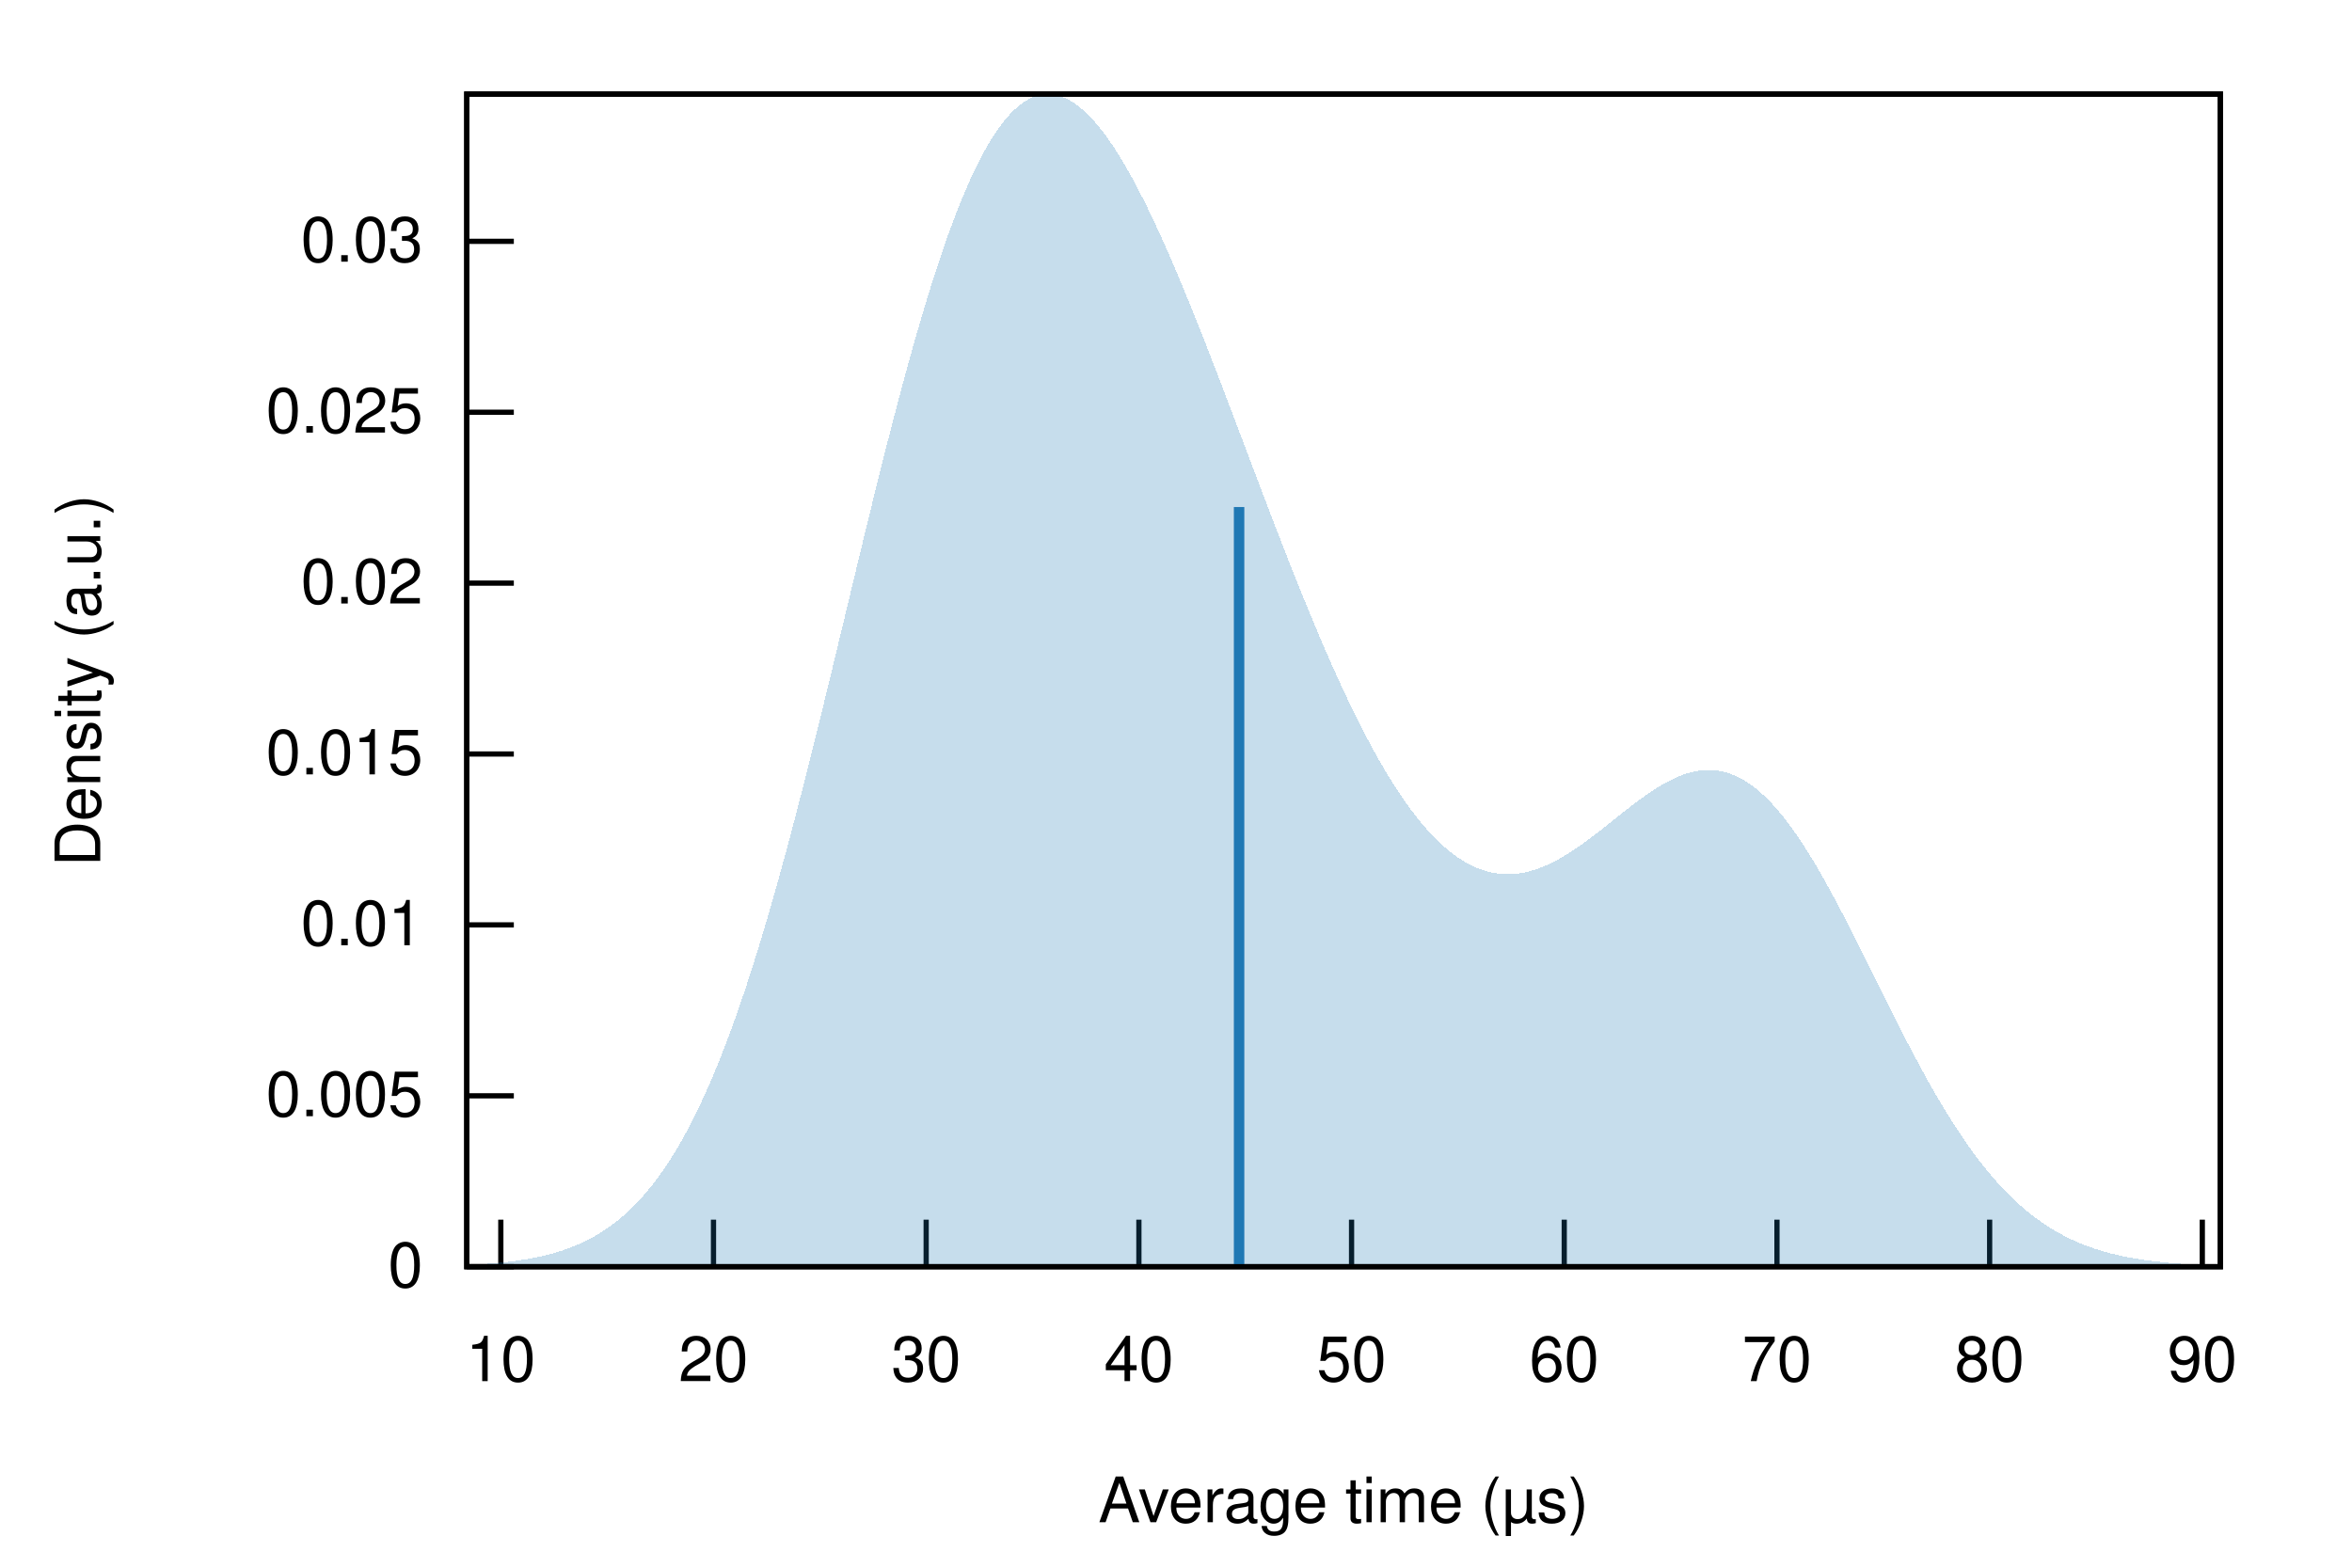
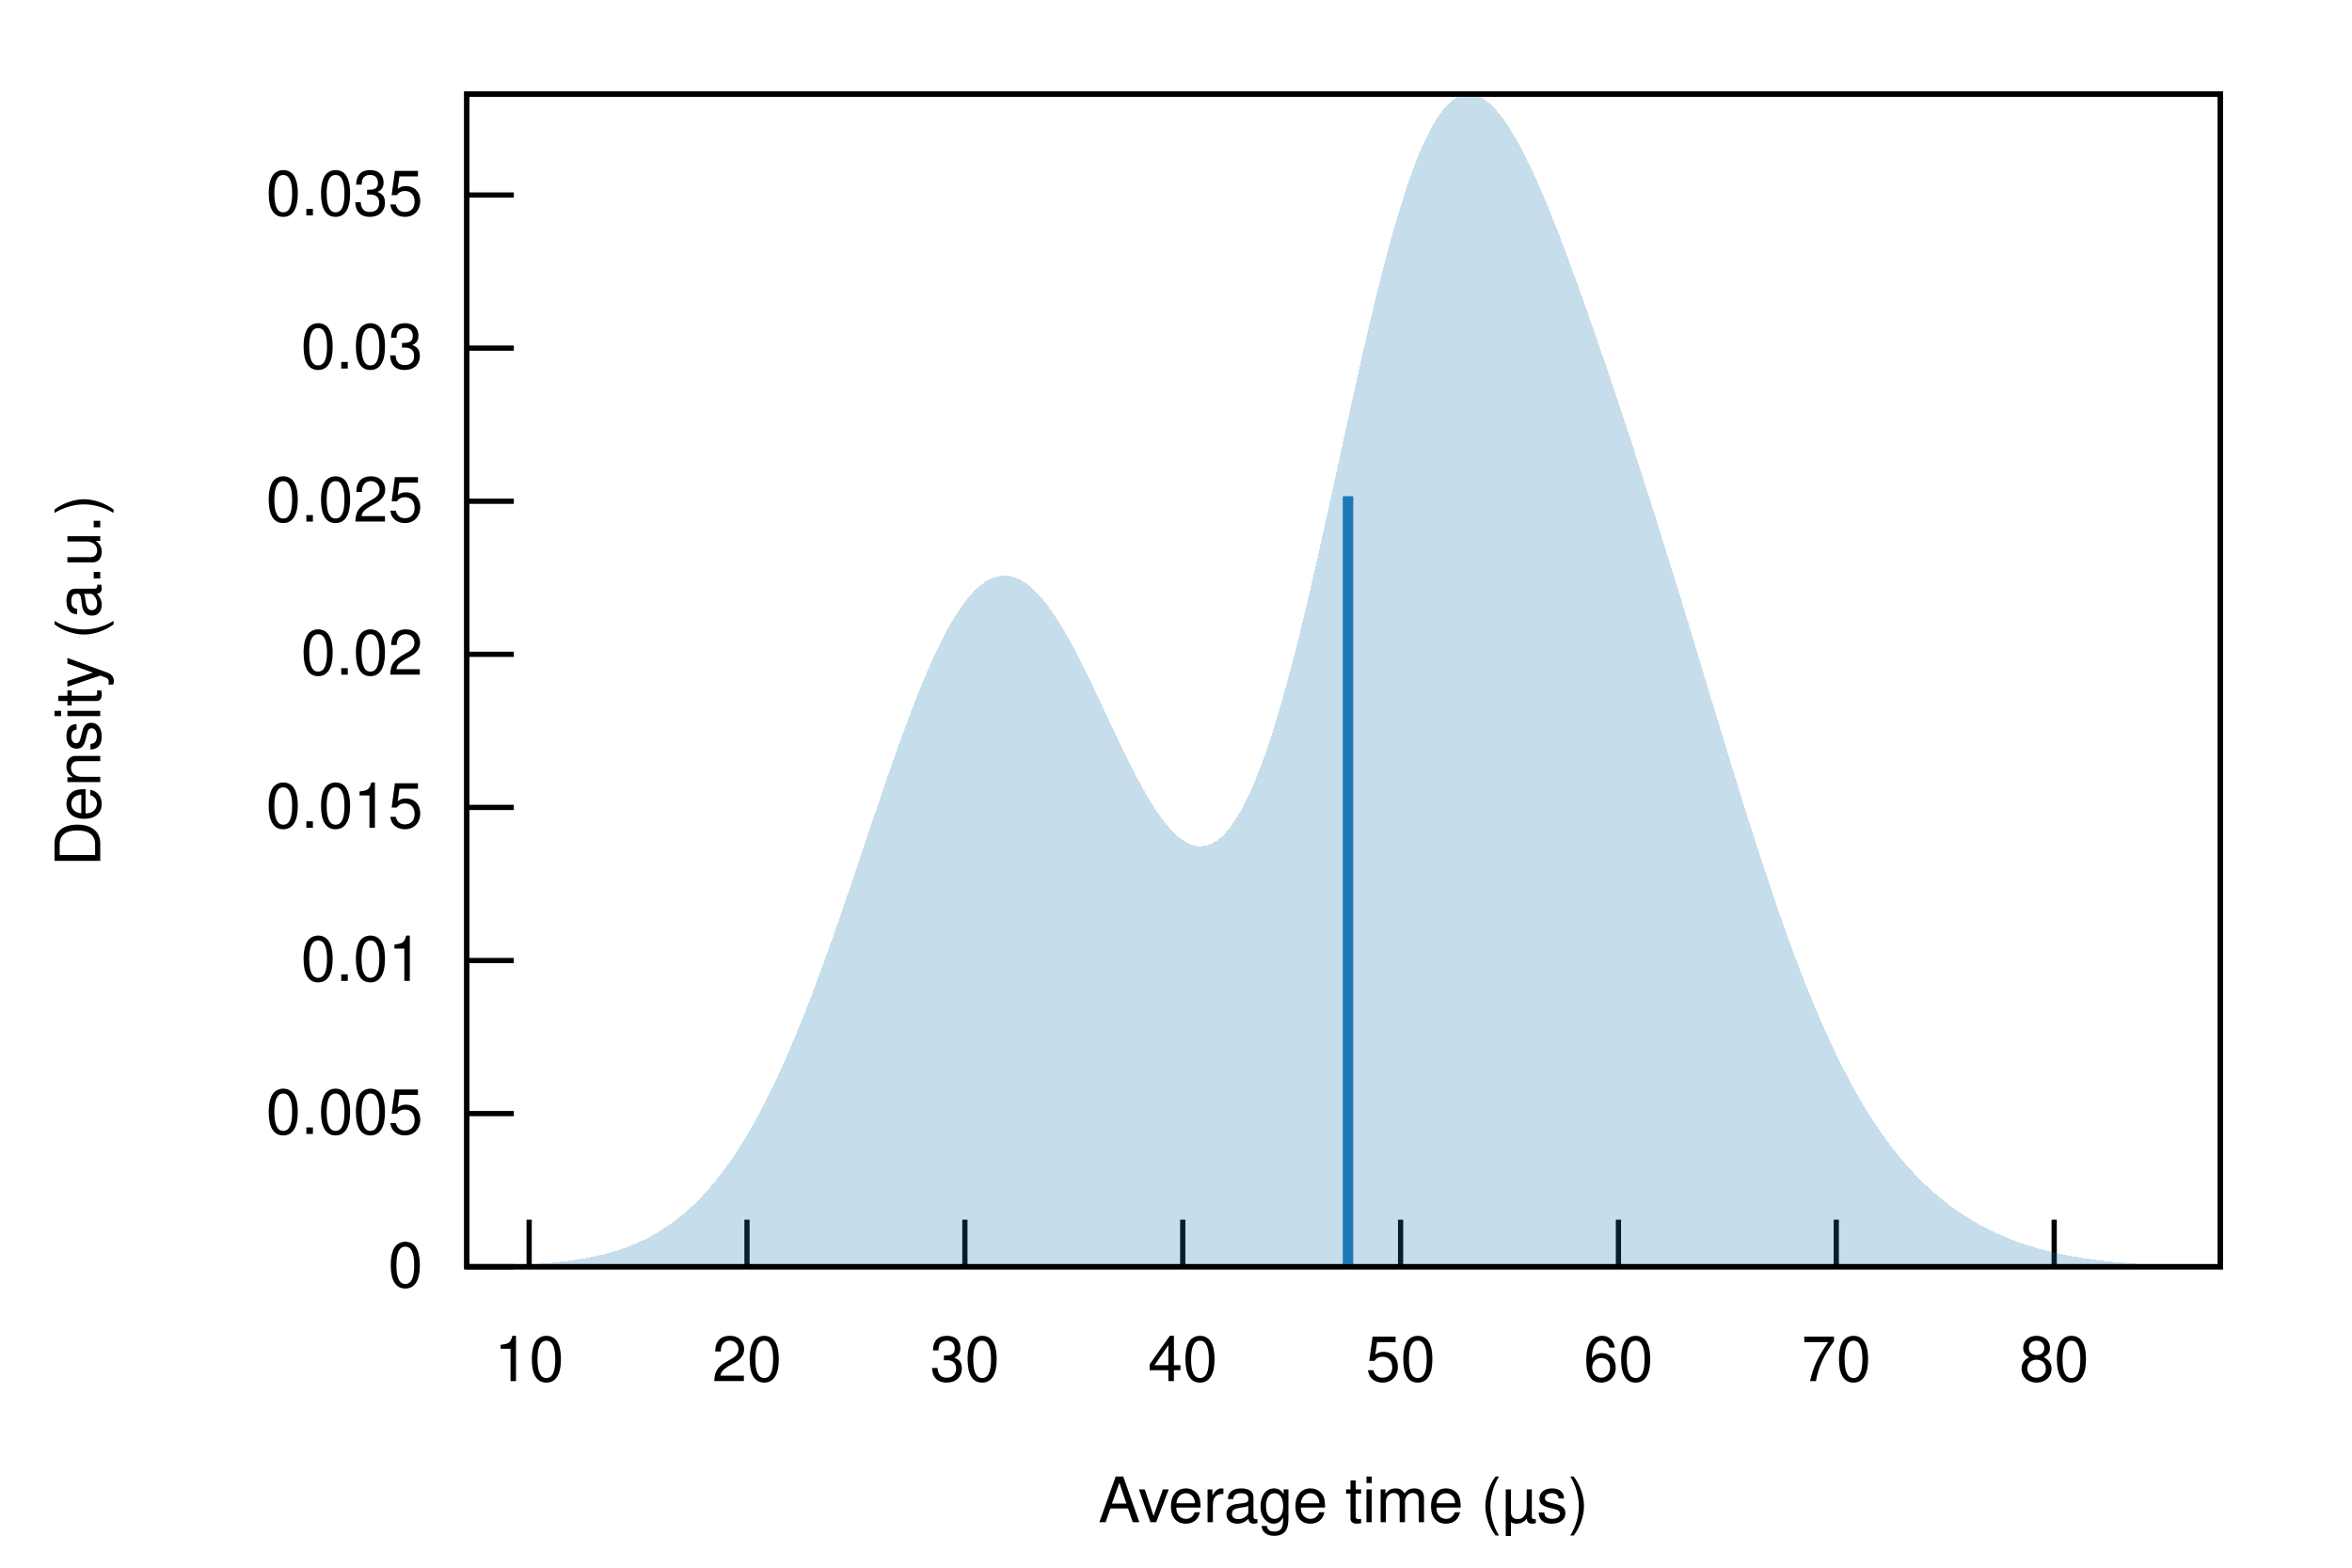
<svg xmlns="http://www.w3.org/2000/svg" xmlns:xlink="http://www.w3.org/1999/xlink" viewBox="0 0 450 300">
  <g id="gnuplot_canvas">
    <rect x="0" y="0" width="450" height="300" fill="none" />
    <defs>
      <circle id="gpDot" r="0.5" stroke-width="0.5" stroke="currentColor" />
      <path id="gpPt0" stroke-width="0.222" stroke="currentColor" d="M-1,0 h2 M0,-1 v2" />
      <path id="gpPt1" stroke-width="0.222" stroke="currentColor" d="M-1,-1 L1,1 M1,-1 L-1,1" />
      <path id="gpPt2" stroke-width="0.222" stroke="currentColor" d="M-1,0 L1,0 M0,-1 L0,1 M-1,-1 L1,1 M-1,1 L1,-1" />
      <rect id="gpPt3" stroke-width="0.222" stroke="currentColor" x="-1" y="-1" width="2" height="2" />
      <rect id="gpPt4" stroke-width="0.222" stroke="currentColor" fill="currentColor" x="-1" y="-1" width="2" height="2" />
      <circle id="gpPt5" stroke-width="0.222" stroke="currentColor" cx="0" cy="0" r="1" />
      <use xlink:href="#gpPt5" id="gpPt6" fill="currentColor" stroke="none" />
      <path id="gpPt7" stroke-width="0.222" stroke="currentColor" d="M0,-1.33 L-1.33,0.67 L1.33,0.67 z" />
      <use xlink:href="#gpPt7" id="gpPt8" fill="currentColor" stroke="none" />
      <use xlink:href="#gpPt7" id="gpPt9" stroke="currentColor" transform="rotate(180)" />
      <use xlink:href="#gpPt9" id="gpPt10" fill="currentColor" stroke="none" />
      <use xlink:href="#gpPt3" id="gpPt11" stroke="currentColor" transform="rotate(45)" />
      <use xlink:href="#gpPt11" id="gpPt12" fill="currentColor" stroke="none" />
      <path id="gpPt13" stroke-width="0.222" stroke="currentColor" d="M0,1.330 L1.265,0.411 L0.782,-1.067 L-0.782,-1.076 L-1.265,0.411 z" />
      <use xlink:href="#gpPt13" id="gpPt14" fill="currentColor" stroke="none" />
      <filter id="textbox" filterUnits="objectBoundingBox" x="0" y="0" height="1" width="1">
        <feFlood flood-color="white" flood-opacity="1" result="bgnd" />
        <feComposite in="SourceGraphic" in2="bgnd" operator="atop" />
      </filter>
      <filter id="greybox" filterUnits="objectBoundingBox" x="0" y="0" height="1" width="1">
        <feFlood flood-color="lightgrey" flood-opacity="1" result="grey" />
        <feComposite in="SourceGraphic" in2="grey" operator="atop" />
      </filter>
    </defs>
    <g fill="none" color="white" stroke="currentColor" stroke-width="1.00" stroke-linecap="butt" stroke-linejoin="miter">
</g>
    <g fill="none" color="black" stroke="currentColor" stroke-width="1.00" stroke-linecap="butt" stroke-linejoin="miter">
      <path stroke="black" d="M89.31,242.40 L98.31,242.40  " />
      <g transform="translate(80.92,246.30)" stroke="none" fill="black" font-family="Helvetica" font-size="12.00" text-anchor="end">
        <text>
          <tspan font-family="Helvetica"> 0</tspan>
        </text>
      </g>
    </g>
    <g fill="none" color="black" stroke="currentColor" stroke-width="1.00" stroke-linecap="butt" stroke-linejoin="miter">
-       <path stroke="black" d="M89.31,209.70 L98.31,209.70  " />
-       <g transform="translate(80.92,213.60)" stroke="none" fill="black" font-family="Helvetica" font-size="12.00" text-anchor="end">
+       <path stroke="black" d="M89.31,213.10 L98.31,213.10  " />
+       <g transform="translate(80.92,217.00)" stroke="none" fill="black" font-family="Helvetica" font-size="12.00" text-anchor="end">
        <text>
          <tspan font-family="Helvetica"> 0.005</tspan>
        </text>
      </g>
    </g>
    <g fill="none" color="black" stroke="currentColor" stroke-width="1.00" stroke-linecap="butt" stroke-linejoin="miter">
-       <path stroke="black" d="M89.31,176.99 L98.31,176.99  " />
-       <g transform="translate(80.92,180.89)" stroke="none" fill="black" font-family="Helvetica" font-size="12.00" text-anchor="end">
+       <path stroke="black" d="M89.31,183.81 L98.31,183.81  " />
+       <g transform="translate(80.92,187.71)" stroke="none" fill="black" font-family="Helvetica" font-size="12.00" text-anchor="end">
        <text>
          <tspan font-family="Helvetica"> 0.01</tspan>
        </text>
      </g>
    </g>
    <g fill="none" color="black" stroke="currentColor" stroke-width="1.00" stroke-linecap="butt" stroke-linejoin="miter">
-       <path stroke="black" d="M89.31,144.29 L98.31,144.29  " />
-       <g transform="translate(80.92,148.19)" stroke="none" fill="black" font-family="Helvetica" font-size="12.00" text-anchor="end">
+       <path stroke="black" d="M89.31,154.51 L98.31,154.51  " />
+       <g transform="translate(80.92,158.41)" stroke="none" fill="black" font-family="Helvetica" font-size="12.00" text-anchor="end">
        <text>
          <tspan font-family="Helvetica"> 0.015</tspan>
        </text>
      </g>
    </g>
    <g fill="none" color="black" stroke="currentColor" stroke-width="1.00" stroke-linecap="butt" stroke-linejoin="miter">
-       <path stroke="black" d="M89.31,111.59 L98.31,111.59  " />
-       <g transform="translate(80.92,115.49)" stroke="none" fill="black" font-family="Helvetica" font-size="12.00" text-anchor="end">
+       <path stroke="black" d="M89.31,125.21 L98.31,125.21  " />
+       <g transform="translate(80.92,129.11)" stroke="none" fill="black" font-family="Helvetica" font-size="12.00" text-anchor="end">
        <text>
          <tspan font-family="Helvetica"> 0.02</tspan>
        </text>
      </g>
    </g>
    <g fill="none" color="black" stroke="currentColor" stroke-width="1.00" stroke-linecap="butt" stroke-linejoin="miter">
-       <path stroke="black" d="M89.31,78.89 L98.31,78.89  " />
-       <g transform="translate(80.92,82.79)" stroke="none" fill="black" font-family="Helvetica" font-size="12.00" text-anchor="end">
+       <path stroke="black" d="M89.31,95.92 L98.31,95.92  " />
+       <g transform="translate(80.92,99.82)" stroke="none" fill="black" font-family="Helvetica" font-size="12.00" text-anchor="end">
        <text>
          <tspan font-family="Helvetica"> 0.025</tspan>
        </text>
      </g>
    </g>
    <g fill="none" color="black" stroke="currentColor" stroke-width="1.00" stroke-linecap="butt" stroke-linejoin="miter">
-       <path stroke="black" d="M89.31,46.18 L98.31,46.18  " />
-       <g transform="translate(80.92,50.08)" stroke="none" fill="black" font-family="Helvetica" font-size="12.00" text-anchor="end">
+       <path stroke="black" d="M89.31,66.62 L98.31,66.62  " />
+       <g transform="translate(80.92,70.52)" stroke="none" fill="black" font-family="Helvetica" font-size="12.00" text-anchor="end">
        <text>
          <tspan font-family="Helvetica"> 0.03</tspan>
        </text>
      </g>
    </g>
    <g fill="none" color="black" stroke="currentColor" stroke-width="1.00" stroke-linecap="butt" stroke-linejoin="miter">
-       <path stroke="black" d="M95.82,242.40 L95.82,233.40  " />
-       <g transform="translate(95.82,264.30)" stroke="none" fill="black" font-family="Helvetica" font-size="12.00" text-anchor="middle">
+       <path stroke="black" d="M89.31,37.32 L98.31,37.32  " />
+       <g transform="translate(80.92,41.22)" stroke="none" fill="black" font-family="Helvetica" font-size="12.00" text-anchor="end">
+         <text>
+           <tspan font-family="Helvetica"> 0.035</tspan>
+         </text>
+       </g>
+     </g>
+     <g fill="none" color="black" stroke="currentColor" stroke-width="1.00" stroke-linecap="butt" stroke-linejoin="miter">
+       <path stroke="black" d="M101.24,242.40 L101.24,233.40  " />
+       <g transform="translate(101.24,264.30)" stroke="none" fill="black" font-family="Helvetica" font-size="12.00" text-anchor="middle">
        <text>
          <tspan font-family="Helvetica"> 10</tspan>
        </text>
      </g>
    </g>
    <g fill="none" color="black" stroke="currentColor" stroke-width="1.00" stroke-linecap="butt" stroke-linejoin="miter">
-       <path stroke="black" d="M136.51,242.40 L136.51,233.40  " />
-       <g transform="translate(136.51,264.30)" stroke="none" fill="black" font-family="Helvetica" font-size="12.00" text-anchor="middle">
+       <path stroke="black" d="M142.92,242.40 L142.92,233.40  " />
+       <g transform="translate(142.92,264.30)" stroke="none" fill="black" font-family="Helvetica" font-size="12.00" text-anchor="middle">
        <text>
          <tspan font-family="Helvetica"> 20</tspan>
        </text>
      </g>
    </g>
    <g fill="none" color="black" stroke="currentColor" stroke-width="1.00" stroke-linecap="butt" stroke-linejoin="miter">
-       <path stroke="black" d="M177.20,242.40 L177.20,233.40  " />
-       <g transform="translate(177.20,264.30)" stroke="none" fill="black" font-family="Helvetica" font-size="12.00" text-anchor="middle">
+       <path stroke="black" d="M184.61,242.40 L184.61,233.40  " />
+       <g transform="translate(184.61,264.30)" stroke="none" fill="black" font-family="Helvetica" font-size="12.00" text-anchor="middle">
        <text>
          <tspan font-family="Helvetica"> 30</tspan>
        </text>
      </g>
    </g>
    <g fill="none" color="black" stroke="currentColor" stroke-width="1.00" stroke-linecap="butt" stroke-linejoin="miter">
-       <path stroke="black" d="M217.90,242.40 L217.90,233.40  " />
-       <g transform="translate(217.90,264.30)" stroke="none" fill="black" font-family="Helvetica" font-size="12.00" text-anchor="middle">
+       <path stroke="black" d="M226.29,242.40 L226.29,233.40  " />
+       <g transform="translate(226.29,264.30)" stroke="none" fill="black" font-family="Helvetica" font-size="12.00" text-anchor="middle">
        <text>
          <tspan font-family="Helvetica"> 40</tspan>
        </text>
      </g>
    </g>
    <g fill="none" color="black" stroke="currentColor" stroke-width="1.00" stroke-linecap="butt" stroke-linejoin="miter">
-       <path stroke="black" d="M258.59,242.40 L258.59,233.40  " />
-       <g transform="translate(258.59,264.30)" stroke="none" fill="black" font-family="Helvetica" font-size="12.00" text-anchor="middle">
+       <path stroke="black" d="M267.97,242.40 L267.97,233.40  " />
+       <g transform="translate(267.97,264.30)" stroke="none" fill="black" font-family="Helvetica" font-size="12.00" text-anchor="middle">
        <text>
          <tspan font-family="Helvetica"> 50</tspan>
        </text>
      </g>
    </g>
    <g fill="none" color="black" stroke="currentColor" stroke-width="1.00" stroke-linecap="butt" stroke-linejoin="miter">
-       <path stroke="black" d="M299.28,242.40 L299.28,233.40  " />
-       <g transform="translate(299.28,264.30)" stroke="none" fill="black" font-family="Helvetica" font-size="12.00" text-anchor="middle">
+       <path stroke="black" d="M309.65,242.40 L309.65,233.40  " />
+       <g transform="translate(309.65,264.30)" stroke="none" fill="black" font-family="Helvetica" font-size="12.00" text-anchor="middle">
        <text>
          <tspan font-family="Helvetica"> 60</tspan>
        </text>
      </g>
    </g>
    <g fill="none" color="black" stroke="currentColor" stroke-width="1.00" stroke-linecap="butt" stroke-linejoin="miter">
-       <path stroke="black" d="M339.98,242.40 L339.98,233.40  " />
-       <g transform="translate(339.98,264.30)" stroke="none" fill="black" font-family="Helvetica" font-size="12.00" text-anchor="middle">
+       <path stroke="black" d="M351.33,242.40 L351.33,233.40  " />
+       <g transform="translate(351.33,264.30)" stroke="none" fill="black" font-family="Helvetica" font-size="12.00" text-anchor="middle">
        <text>
          <tspan font-family="Helvetica"> 70</tspan>
        </text>
      </g>
    </g>
    <g fill="none" color="black" stroke="currentColor" stroke-width="1.00" stroke-linecap="butt" stroke-linejoin="miter">
-       <path stroke="black" d="M380.67,242.40 L380.67,233.40  " />
-       <g transform="translate(380.67,264.30)" stroke="none" fill="black" font-family="Helvetica" font-size="12.00" text-anchor="middle">
+       <path stroke="black" d="M393.02,242.40 L393.02,233.40  " />
+       <g transform="translate(393.02,264.30)" stroke="none" fill="black" font-family="Helvetica" font-size="12.00" text-anchor="middle">
        <text>
          <tspan font-family="Helvetica"> 80</tspan>
-         </text>
-       </g>
-     </g>
-     <g fill="none" color="black" stroke="currentColor" stroke-width="1.00" stroke-linecap="butt" stroke-linejoin="miter">
-       <path stroke="black" d="M421.36,242.40 L421.36,233.40  " />
-       <g transform="translate(421.36,264.30)" stroke="none" fill="black" font-family="Helvetica" font-size="12.00" text-anchor="middle">
-         <text>
-           <tspan font-family="Helvetica"> 90</tspan>
        </text>
      </g>
    </g>
    <g fill="none" color="black" stroke="currentColor" stroke-width="1.00" stroke-linecap="butt" stroke-linejoin="miter">
</g>
    <g fill="none" color="black" stroke="currentColor" stroke-width="1.00" stroke-linecap="butt" stroke-linejoin="miter">
      <path stroke="black" d="M89.31,18.01 L89.31,242.40 L424.82,242.40 L424.82,18.01 L89.31,18.01 Z  " />
    </g>
    <g fill="none" color="black" stroke="currentColor" stroke-width="1.00" stroke-linecap="butt" stroke-linejoin="miter">
</g>
    <g id="gnuplot_plot_1">
      <g fill="none" color="black" stroke="currentColor" stroke-width="1.00" stroke-linecap="butt" stroke-linejoin="miter">
        <g stroke="none" shape-rendering="crispEdges">
-           <polygon fill="rgb( 31, 120, 180)" fill-opacity="0.25" points="89.31,242.06 89.98,242.03 90.65,241.99 91.33,241.96 92.00,241.92 92.67,241.87 93.34,241.82 94.02,241.77 94.69,241.71 95.36,241.65 96.03,241.59 96.71,241.52 97.38,241.44 98.05,241.36 98.72,241.27 99.40,241.17 100.07,241.07 100.74,240.96 101.41,240.84 102.08,240.72 102.76,240.58 103.43,240.44 104.10,240.28 104.77,240.12 105.45,239.94 106.12,239.75 106.79,239.55 107.46,239.34 108.14,239.11 108.81,238.87 109.48,238.61 110.15,238.34 110.83,238.05 111.50,237.74 112.17,237.42 112.84,237.07 113.52,236.71 114.19,236.32 114.86,235.91 115.53,235.48 116.20,235.03 116.88,234.55 117.55,234.05 118.22,233.52 118.89,232.96 119.57,232.38 120.24,231.76 120.91,231.12 121.58,230.44 122.26,229.73 122.93,228.99 123.60,228.22 124.27,227.41 124.95,226.57 125.62,225.69 126.29,224.77 126.96,223.81 127.63,222.81 128.31,221.78 128.98,220.70 129.65,219.58 130.32,218.42 131.00,217.22 131.67,215.97 132.34,214.68 133.01,213.34 133.69,211.96 134.36,210.53 135.03,209.06 135.70,207.54 136.38,205.97 137.05,204.36 137.72,202.70 138.39,200.99 139.06,199.24 139.74,197.44 140.41,195.59 141.08,193.69 141.75,191.75 142.43,189.77 143.10,187.73 143.77,185.66 144.44,183.53 145.12,181.37 145.79,179.16 146.46,176.91 147.13,174.62 147.81,172.29 148.48,169.92 149.15,167.52 149.82,165.07 150.50,162.60 151.17,160.09 151.84,157.54 152.51,154.97 153.18,152.37 153.86,149.74 154.53,147.08 155.20,144.41 155.87,141.71 156.55,138.99 157.22,136.25 157.89,133.50 158.56,130.74 159.24,127.96 159.91,125.17 160.58,122.38 161.25,119.59 161.93,116.79 162.60,113.99 163.27,111.19 163.94,108.40 164.61,105.62 165.29,102.84 165.96,100.08 166.63,97.33 167.30,94.60 167.98,91.89 168.65,89.19 169.32,86.52 169.99,83.88 170.67,81.27 171.34,78.68 172.01,76.13 172.68,73.61 173.36,71.13 174.03,68.68 174.70,66.28 175.37,63.92 176.05,61.61 176.72,59.34 177.39,57.11 178.06,54.94 178.73,52.82 179.41,50.75 180.08,48.74 180.75,46.78 181.42,44.88 182.10,43.04 182.77,41.26 183.44,39.53 184.11,37.88 184.79,36.28 185.46,34.75 186.13,33.28 186.80,31.87 187.48,30.54 188.15,29.27 188.82,28.06 189.49,26.93 190.16,25.86 190.84,24.86 191.51,23.93 192.18,23.06 192.85,22.27 193.53,21.54 194.20,20.89 194.87,20.30 195.54,19.78 196.22,19.33 196.89,18.94 197.56,18.62 198.23,18.37 198.91,18.19 199.58,18.07 200.25,18.01 200.92,18.02 201.59,18.09 202.27,18.23 202.94,18.42 203.61,18.68 204.28,19.00 204.96,19.37 205.63,19.80 206.30,20.29 206.97,20.84 207.65,21.44 208.32,22.09 208.99,22.80 209.66,23.56 210.34,24.36 211.01,25.22 211.68,26.12 212.35,27.07 213.03,28.06 213.70,29.10 214.37,30.18 215.04,31.30 215.71,32.46 216.39,33.66 217.06,34.89 217.73,36.16 218.40,37.47 219.08,38.80 219.75,40.17 220.42,41.57 221.09,43.00 221.77,44.46 222.44,45.94 223.11,47.45 223.78,48.98 224.46,50.54 225.13,52.11 225.80,53.71 226.47,55.33 227.14,56.97 227.82,58.62 228.49,60.29 229.16,61.97 229.83,63.67 230.51,65.37 231.18,67.10 231.85,68.83 232.52,70.57 233.20,72.31 233.87,74.07 234.54,75.83 235.21,77.60 235.89,79.37 236.56,81.15 237.23,82.92 237.90,84.70 238.57,86.48 239.25,88.26 239.92,90.04 240.59,91.81 241.26,93.58 241.94,95.35 242.61,97.11 243.28,98.87 243.95,100.61 244.63,102.36 245.30,104.09 245.97,105.81 246.64,107.53 247.32,109.23 247.99,110.92 248.66,112.60 249.33,114.26 250.01,115.91 250.68,117.54 251.35,119.16 252.02,120.77 252.69,122.35 253.37,123.92 254.04,125.46 254.71,126.99 255.38,128.50 256.06,129.99 256.73,131.45 257.40,132.89 258.07,134.31 258.75,135.71 259.42,137.08 260.09,138.42 260.76,139.74 261.44,141.04 262.11,142.30 262.78,143.54 263.45,144.76 264.12,145.94 264.80,147.10 265.47,148.22 266.14,149.32 266.81,150.38 267.49,151.42 268.16,152.42 268.83,153.40 269.50,154.34 270.18,155.25 270.85,156.13 271.52,156.97 272.19,157.78 272.87,158.56 273.54,159.31 274.21,160.02 274.88,160.70 275.56,161.35 276.23,161.96 276.90,162.54 277.57,163.09 278.24,163.60 278.92,164.08 279.59,164.52 280.26,164.93 280.93,165.31 281.61,165.65 282.28,165.96 282.95,166.24 283.62,166.48 284.30,166.69 284.97,166.87 285.64,167.02 286.31,167.13 286.99,167.21 287.66,167.27 288.33,167.29 289.00,167.28 289.67,167.24 290.35,167.17 291.02,167.07 291.69,166.95 292.36,166.79 293.04,166.61 293.71,166.41 294.38,166.18 295.05,165.92 295.73,165.64 296.40,165.34 297.07,165.01 297.74,164.66 298.42,164.30 299.09,163.91 299.76,163.50 300.43,163.08 301.10,162.64 301.78,162.19 302.45,161.72 303.12,161.24 303.79,160.75 304.47,160.24 305.14,159.73 305.81,159.21 306.48,158.69 307.16,158.16 307.83,157.62 308.50,157.09 309.17,156.55 309.85,156.02 310.52,155.48 311.19,154.96 311.86,154.43 312.54,153.92 313.21,153.41 313.88,152.91 314.55,152.42 315.22,151.95 315.90,151.49 316.57,151.05 317.24,150.63 317.91,150.22 318.59,149.84 319.26,149.48 319.93,149.14 320.60,148.83 321.28,148.54 321.95,148.28 322.62,148.05 323.29,147.85 323.97,147.69 324.64,147.55 325.31,147.45 325.98,147.38 326.65,147.35 327.33,147.35 328.00,147.39 328.67,147.47 329.34,147.59 330.02,147.75 330.69,147.95 331.36,148.19 332.03,148.46 332.71,148.78 333.38,149.14 334.05,149.55 334.72,149.99 335.40,150.47 336.07,151.00 336.74,151.57 337.41,152.17 338.08,152.82 338.76,153.51 339.43,154.23 340.10,155.00 340.77,155.80 341.45,156.64 342.12,157.52 342.79,158.43 343.46,159.37 344.14,160.35 344.81,161.36 345.48,162.40 346.15,163.48 346.83,164.58 347.50,165.70 348.17,166.86 348.84,168.03 349.52,169.24 350.19,170.46 350.86,171.70 351.53,172.96 352.20,174.24 352.88,175.53 353.55,176.83 354.22,178.15 354.89,179.48 355.57,180.81 356.24,182.16 356.91,183.51 357.58,184.86 358.26,186.22 358.93,187.57 359.60,188.93 360.27,190.28 360.95,191.63 361.62,192.98 362.29,194.32 362.96,195.65 363.63,196.97 364.31,198.29 364.98,199.59 365.65,200.87 366.32,202.15 367.00,203.41 367.67,204.65 368.34,205.88 369.01,207.09 369.69,208.28 370.36,209.45 371.03,210.60 371.70,211.73 372.38,212.84 373.05,213.92 373.72,214.99 374.39,216.03 375.07,217.04 375.74,218.04 376.41,219.01 377.08,219.95 377.75,220.88 378.43,221.77 379.10,222.64 379.77,223.49 380.44,224.32 381.12,225.11 381.79,225.89 382.46,226.64 383.13,227.36 383.81,228.06 384.48,228.74 385.15,229.39 385.82,230.03 386.50,230.63 387.17,231.22 387.84,231.78 388.51,232.32 389.18,232.84 389.86,233.34 390.53,233.82 391.20,234.28 391.87,234.72 392.55,235.14 393.22,235.54 393.89,235.93 394.56,236.29 395.24,236.64 395.91,236.98 396.58,237.30 397.25,237.60 397.93,237.89 398.60,238.16 399.27,238.42 399.94,238.66 400.61,238.90 401.29,239.12 401.96,239.33 402.63,239.52 403.30,239.71 403.98,239.89 404.65,240.05 405.32,240.21 405.99,240.36 406.67,240.50 407.34,240.63 408.01,240.75 408.68,240.87 409.36,240.97 410.03,241.08 410.70,241.17 411.37,241.26 412.05,241.34 412.72,241.42 413.39,241.49 414.06,241.56 414.73,241.63 415.41,241.68 416.08,241.74 416.75,241.79 417.42,241.84 418.10,241.88 418.77,241.92 419.44,241.96 420.11,242.00 420.79,242.03 421.46,242.06 422.13,242.09 422.80,242.12 423.48,242.14 424.15,242.16 424.82,242.18 424.82,242.40 424.15,242.40 423.48,242.40 422.80,242.40 422.13,242.40 421.46,242.40 420.79,242.40 420.11,242.40 419.44,242.40 418.77,242.40 418.10,242.40 417.42,242.40 416.75,242.40 416.08,242.40 415.41,242.40 414.73,242.40 414.06,242.40 413.39,242.40 412.72,242.40 412.05,242.40 411.37,242.40 410.70,242.40 410.03,242.40 409.36,242.40 408.68,242.40 408.01,242.40 407.34,242.40 406.67,242.40 405.99,242.40 405.32,242.40 404.65,242.40 403.98,242.40 403.30,242.40 402.63,242.40 401.96,242.40 401.29,242.40 400.61,242.40 399.94,242.40 399.27,242.40 398.60,242.40 397.93,242.40 397.25,242.40 396.58,242.40 395.91,242.40 395.24,242.40 394.56,242.40 393.89,242.40 393.22,242.40 392.55,242.40 391.87,242.40 391.20,242.40 390.53,242.40 389.86,242.40 389.18,242.40 388.51,242.40 387.84,242.40 387.17,242.40 386.50,242.40 385.82,242.40 385.15,242.40 384.48,242.40 383.81,242.40 383.13,242.40 382.46,242.40 381.79,242.40 381.12,242.40 380.44,242.40 379.77,242.40 379.10,242.40 378.43,242.40 377.75,242.40 377.08,242.40 376.41,242.40 375.74,242.40 375.07,242.40 374.39,242.40 373.72,242.40 373.05,242.40 372.38,242.40 371.70,242.40 371.03,242.40 370.36,242.40 369.69,242.40 369.01,242.40 368.34,242.40 367.67,242.40 367.00,242.40 366.32,242.40 365.65,242.40 364.98,242.40 364.31,242.40 363.63,242.40 362.96,242.40 362.29,242.40 361.62,242.40 360.95,242.40 360.27,242.40 359.60,242.40 358.93,242.40 358.26,242.40 357.58,242.40 356.91,242.40 356.24,242.40 355.57,242.40 354.89,242.40 354.22,242.40 353.55,242.40 352.88,242.40 352.20,242.40 351.53,242.40 350.86,242.40 350.19,242.40 349.52,242.40 348.84,242.40 348.17,242.40 347.50,242.40 346.83,242.40 346.15,242.40 345.48,242.40 344.81,242.40 344.14,242.40 343.46,242.40 342.79,242.40 342.12,242.40 341.45,242.40 340.77,242.40 340.10,242.40 339.43,242.40 338.76,242.40 338.08,242.40 337.41,242.40 336.74,242.40 336.07,242.40 335.40,242.40 334.72,242.40 334.05,242.40 333.38,242.40 332.71,242.40 332.03,242.40 331.36,242.40 330.69,242.40 330.02,242.40 329.34,242.40 328.67,242.40 328.00,242.40 327.33,242.40 326.65,242.40 325.98,242.40 325.31,242.40 324.64,242.40 323.97,242.40 323.29,242.40 322.62,242.40 321.95,242.40 321.28,242.40 320.60,242.40 319.93,242.40 319.26,242.40 318.59,242.40 317.91,242.40 317.24,242.40 316.57,242.40 315.90,242.40 315.22,242.40 314.55,242.40 313.88,242.40 313.21,242.40 312.54,242.40 311.86,242.40 311.19,242.40 310.52,242.40 309.85,242.40 309.17,242.40 308.50,242.40 307.83,242.40 307.16,242.40 306.48,242.40 305.81,242.40 305.14,242.40 304.47,242.40 303.79,242.40 303.12,242.40 302.45,242.40 301.78,242.40 301.10,242.40 300.43,242.40 299.76,242.40 299.09,242.40 298.42,242.40 297.74,242.40 297.07,242.40 296.40,242.40 295.73,242.40 295.05,242.40 294.38,242.40 293.71,242.40 293.04,242.40 292.36,242.40 291.69,242.40 291.02,242.40 290.35,242.40 289.67,242.40 289.00,242.40 288.33,242.40 287.66,242.40 286.99,242.40 286.31,242.40 285.64,242.40 284.97,242.40 284.30,242.40 283.62,242.40 282.95,242.40 282.28,242.40 281.61,242.40 280.93,242.40 280.26,242.40 279.59,242.40 278.92,242.40 278.24,242.40 277.57,242.40 276.90,242.40 276.23,242.40 275.56,242.40 274.88,242.40 274.21,242.40 273.54,242.40 272.87,242.40 272.19,242.40 271.52,242.40 270.85,242.40 270.18,242.40 269.50,242.40 268.83,242.40 268.16,242.40 267.49,242.40 266.81,242.40 266.14,242.40 265.47,242.40 264.80,242.40 264.12,242.40 263.45,242.40 262.78,242.40 262.11,242.40 261.44,242.40 260.76,242.40 260.09,242.40 259.42,242.40 258.75,242.40 258.07,242.40 257.40,242.40 256.73,242.40 256.06,242.40 255.38,242.40 254.71,242.40 254.04,242.40 253.37,242.40 252.69,242.40 252.02,242.40 251.35,242.40 250.68,242.40 250.01,242.40 249.33,242.40 248.66,242.40 247.99,242.40 247.32,242.40 246.64,242.40 245.97,242.40 245.30,242.40 244.63,242.40 243.95,242.40 243.28,242.40 242.61,242.40 241.94,242.40 241.26,242.40 240.59,242.40 239.92,242.40 239.25,242.40 238.57,242.40 237.90,242.40 237.23,242.40 236.56,242.40 235.89,242.40 235.21,242.40 234.54,242.40 233.87,242.40 233.20,242.40 232.52,242.40 231.85,242.40 231.18,242.40 230.51,242.40 229.83,242.40 229.16,242.40 228.49,242.40 227.82,242.40 227.14,242.40 226.47,242.40 225.80,242.40 225.13,242.40 224.46,242.40 223.78,242.40 223.11,242.40 222.44,242.40 221.77,242.40 221.09,242.40 220.42,242.40 219.75,242.40 219.08,242.40 218.40,242.40 217.73,242.40 217.06,242.40 216.39,242.40 215.71,242.40 215.04,242.40 214.37,242.40 213.70,242.40 213.03,242.40 212.35,242.40 211.68,242.40 211.01,242.40 210.34,242.40 209.66,242.40 208.99,242.40 208.32,242.40 207.65,242.40 206.97,242.40 206.30,242.40 205.63,242.40 204.96,242.40 204.28,242.40 203.61,242.40 202.94,242.40 202.27,242.40 201.59,242.40 200.92,242.40 200.25,242.40 199.58,242.40 198.91,242.40 198.23,242.40 197.56,242.40 196.89,242.40 196.22,242.40 195.54,242.40 194.87,242.40 194.20,242.40 193.53,242.40 192.85,242.40 192.18,242.40 191.51,242.40 190.84,242.40 190.16,242.40 189.49,242.40 188.82,242.40 188.15,242.40 187.48,242.40 186.80,242.40 186.13,242.40 185.46,242.40 184.79,242.40 184.11,242.40 183.44,242.40 182.77,242.40 182.10,242.40 181.42,242.40 180.75,242.40 180.08,242.40 179.41,242.40 178.73,242.40 178.06,242.40 177.39,242.40 176.72,242.40 176.05,242.40 175.37,242.40 174.70,242.40 174.03,242.40 173.36,242.40 172.68,242.40 172.01,242.40 171.34,242.40 170.67,242.40 169.99,242.40 169.32,242.40 168.65,242.40 167.98,242.40 167.30,242.40 166.63,242.40 165.96,242.40 165.29,242.40 164.61,242.40 163.94,242.40 163.27,242.40 162.60,242.40 161.93,242.40 161.25,242.40 160.58,242.40 159.91,242.40 159.24,242.40 158.56,242.40 157.89,242.40 157.22,242.40 156.55,242.40 155.87,242.40 155.20,242.40 154.53,242.40 153.86,242.40 153.18,242.40 152.51,242.40 151.84,242.40 151.17,242.40 150.50,242.40 149.82,242.40 149.15,242.40 148.48,242.40 147.81,242.40 147.13,242.40 146.46,242.40 145.79,242.40 145.12,242.40 144.44,242.40 143.77,242.40 143.10,242.40 142.43,242.40 141.75,242.40 141.08,242.40 140.41,242.40 139.74,242.40 139.06,242.40 138.39,242.40 137.72,242.40 137.05,242.40 136.38,242.40 135.70,242.40 135.03,242.40 134.36,242.40 133.69,242.40 133.01,242.40 132.34,242.40 131.67,242.40 131.00,242.40 130.32,242.40 129.65,242.40 128.98,242.40 128.31,242.40 127.63,242.40 126.96,242.40 126.29,242.40 125.62,242.40 124.95,242.40 124.27,242.40 123.60,242.40 122.93,242.40 122.26,242.40 121.58,242.40 120.91,242.40 120.24,242.40 119.57,242.40 118.89,242.40 118.22,242.40 117.55,242.40 116.88,242.40 116.20,242.40 115.53,242.40 114.86,242.40 114.19,242.40 113.52,242.40 112.84,242.40 112.17,242.40 111.50,242.40 110.83,242.40 110.15,242.40 109.48,242.40 108.81,242.40 108.14,242.40 107.46,242.40 106.79,242.40 106.12,242.40 105.45,242.40 104.77,242.40 104.10,242.40 103.43,242.40 102.76,242.40 102.08,242.40 101.41,242.40 100.74,242.40 100.07,242.40 99.40,242.40 98.72,242.40 98.05,242.40 97.38,242.40 96.71,242.40 96.03,242.40 95.36,242.40 94.69,242.40 94.02,242.40 93.34,242.40 92.67,242.40 92.00,242.40 91.33,242.40 90.65,242.40 89.98,242.40 89.31,242.40 " />
+           <polygon fill="rgb( 31, 120, 180)" fill-opacity="0.25" points="89.31,242.32 89.98,242.31 90.65,242.30 91.33,242.29 92.00,242.28 92.67,242.26 93.34,242.25 94.02,242.23 94.69,242.22 95.36,242.20 96.03,242.18 96.71,242.16 97.38,242.13 98.05,242.11 98.72,242.08 99.40,242.05 100.07,242.02 100.74,241.98 101.41,241.95 102.08,241.91 102.76,241.86 103.43,241.81 104.10,241.76 104.77,241.71 105.45,241.65 106.12,241.58 106.79,241.51 107.46,241.44 108.14,241.36 108.81,241.27 109.48,241.18 110.15,241.08 110.83,240.98 111.50,240.87 112.17,240.75 112.84,240.62 113.52,240.48 114.19,240.34 114.86,240.18 115.53,240.02 116.20,239.84 116.88,239.65 117.55,239.45 118.22,239.24 118.89,239.02 119.57,238.79 120.24,238.54 120.91,238.27 121.58,237.99 122.26,237.70 122.93,237.38 123.60,237.05 124.27,236.71 124.95,236.34 125.62,235.96 126.29,235.55 126.96,235.13 127.63,234.68 128.31,234.22 128.98,233.72 129.65,233.21 130.32,232.67 131.00,232.11 131.67,231.52 132.34,230.90 133.01,230.26 133.69,229.59 134.36,228.89 135.03,228.16 135.70,227.40 136.38,226.62 137.05,225.80 137.72,224.94 138.39,224.06 139.06,223.14 139.74,222.19 140.41,221.21 141.08,220.19 141.75,219.14 142.43,218.05 143.10,216.93 143.77,215.77 144.44,214.57 145.12,213.34 145.79,212.08 146.46,210.77 147.13,209.43 147.81,208.06 148.48,206.65 149.15,205.20 149.82,203.72 150.50,202.21 151.17,200.65 151.84,199.07 152.51,197.45 153.18,195.80 153.86,194.12 154.53,192.41 155.20,190.67 155.87,188.90 156.55,187.10 157.22,185.28 157.89,183.43 158.56,181.56 159.24,179.67 159.91,177.75 160.58,175.82 161.25,173.88 161.93,171.92 162.60,169.95 163.27,167.96 163.94,165.97 164.61,163.98 165.29,161.98 165.96,159.98 166.63,157.98 167.30,155.99 167.98,154.01 168.65,152.03 169.32,150.07 169.99,148.12 170.67,146.19 171.34,144.29 172.01,142.40 172.68,140.55 173.36,138.72 174.03,136.93 174.70,135.17 175.37,133.45 176.05,131.78 176.72,130.14 177.39,128.56 178.06,127.02 178.73,125.54 179.41,124.11 180.08,122.74 180.75,121.44 181.42,120.19 182.10,119.01 182.77,117.89 183.44,116.84 184.11,115.87 184.79,114.97 185.46,114.14 186.13,113.38 186.80,112.70 187.48,112.11 188.15,111.58 188.82,111.14 189.49,110.78 190.16,110.50 190.84,110.30 191.51,110.18 192.18,110.14 192.85,110.18 193.53,110.31 194.20,110.51 194.87,110.78 195.54,111.14 196.22,111.57 196.89,112.07 197.56,112.65 198.23,113.30 198.91,114.02 199.58,114.80 200.25,115.64 200.92,116.55 201.59,117.52 202.27,118.54 202.94,119.62 203.61,120.74 204.28,121.91 204.96,123.13 205.63,124.38 206.30,125.67 206.97,126.99 207.65,128.34 208.32,129.72 208.99,131.11 209.66,132.52 210.34,133.95 211.01,135.38 211.68,136.81 212.35,138.25 213.03,139.68 213.70,141.10 214.37,142.51 215.04,143.90 215.71,145.27 216.39,146.61 217.06,147.93 217.73,149.20 218.40,150.44 219.08,151.64 219.75,152.79 220.42,153.89 221.09,154.94 221.77,155.92 222.44,156.85 223.11,157.70 223.78,158.49 224.46,159.21 225.13,159.85 225.80,160.41 226.47,160.89 227.14,161.28 227.82,161.58 228.49,161.80 229.16,161.92 229.83,161.94 230.51,161.87 231.18,161.70 231.85,161.43 232.52,161.05 233.20,160.57 233.87,159.99 234.54,159.30 235.21,158.50 235.89,157.59 236.56,156.58 237.23,155.46 237.90,154.23 238.57,152.90 239.25,151.46 239.92,149.92 240.59,148.27 241.26,146.52 241.94,144.68 242.61,142.73 243.28,140.69 243.95,138.55 244.63,136.33 245.30,134.02 245.97,131.62 246.64,129.15 247.32,126.60 247.99,123.98 248.66,121.29 249.33,118.54 250.01,115.73 250.68,112.86 251.35,109.95 252.02,107.00 252.69,104.01 253.37,100.99 254.04,97.95 254.71,94.88 255.38,91.80 256.06,88.72 256.73,85.63 257.40,82.55 258.07,79.48 258.75,76.43 259.42,73.41 260.09,70.41 260.76,67.45 261.44,64.53 262.11,61.66 262.78,58.84 263.45,56.09 264.12,53.40 264.80,50.78 265.47,48.23 266.14,45.76 266.81,43.38 267.49,41.09 268.16,38.90 268.83,36.80 269.50,34.80 270.18,32.90 270.85,31.11 271.52,29.43 272.19,27.86 272.87,26.41 273.54,25.07 274.21,23.84 274.88,22.73 275.56,21.74 276.23,20.87 276.90,20.12 277.57,19.48 278.24,18.96 278.92,18.55 279.59,18.26 280.26,18.08 280.93,18.01 281.61,18.05 282.28,18.19 282.95,18.44 283.62,18.79 284.30,19.24 284.97,19.78 285.64,20.41 286.31,21.14 286.99,21.94 287.66,22.83 288.33,23.79 289.00,24.83 289.67,25.94 290.35,27.12 291.02,28.36 291.69,29.66 292.36,31.02 293.04,32.43 293.71,33.89 294.38,35.40 295.05,36.95 295.73,38.54 296.40,40.17 297.07,41.84 297.74,43.53 298.42,45.26 299.09,47.02 299.76,48.80 300.43,50.60 301.10,52.43 301.78,54.28 302.45,56.15 303.12,58.03 303.79,59.93 304.47,61.85 305.14,63.78 305.81,65.72 306.48,67.68 307.16,69.65 307.83,71.63 308.50,73.63 309.17,75.64 309.85,77.65 310.52,79.68 311.19,81.72 311.86,83.77 312.54,85.83 313.21,87.90 313.88,89.99 314.55,92.08 315.22,94.18 315.90,96.30 316.57,98.42 317.24,100.56 317.91,102.70 318.59,104.85 319.26,107.02 319.93,109.19 320.60,111.37 321.28,113.56 321.95,115.75 322.62,117.95 323.29,120.16 323.97,122.37 324.64,124.59 325.31,126.81 325.98,129.03 326.65,131.25 327.33,133.47 328.00,135.69 328.67,137.91 329.34,140.12 330.02,142.33 330.69,144.53 331.36,146.73 332.03,148.91 332.71,151.08 333.38,153.24 334.05,155.38 334.72,157.51 335.40,159.62 336.07,161.72 336.74,163.79 337.41,165.84 338.08,167.87 338.76,169.88 339.43,171.86 340.10,173.82 340.77,175.75 341.45,177.64 342.12,179.52 342.79,181.36 343.46,183.16 344.14,184.94 344.81,186.69 345.48,188.40 346.15,190.07 346.83,191.72 347.50,193.33 348.17,194.90 348.84,196.44 349.52,197.94 350.19,199.41 350.86,200.84 351.53,202.23 352.20,203.60 352.88,204.92 353.55,206.21 354.22,207.47 354.89,208.69 355.57,209.87 356.24,211.03 356.91,212.15 357.58,213.24 358.26,214.29 358.93,215.32 359.60,216.31 360.27,217.27 360.95,218.20 361.62,219.11 362.29,219.98 362.96,220.83 363.63,221.65 364.31,222.44 364.98,223.21 365.65,223.96 366.32,224.67 367.00,225.37 367.67,226.04 368.34,226.69 369.01,227.32 369.69,227.93 370.36,228.51 371.03,229.08 371.70,229.63 372.38,230.15 373.05,230.67 373.72,231.16 374.39,231.63 375.07,232.09 375.74,232.54 376.41,232.97 377.08,233.38 377.75,233.78 378.43,234.16 379.10,234.53 379.77,234.89 380.44,235.23 381.12,235.56 381.79,235.88 382.46,236.19 383.13,236.49 383.81,236.77 384.48,237.04 385.15,237.31 385.82,237.56 386.50,237.80 387.17,238.04 387.84,238.26 388.51,238.47 389.18,238.68 389.86,238.88 390.53,239.07 391.20,239.25 391.87,239.42 392.55,239.58 393.22,239.74 393.89,239.89 394.56,240.04 395.24,240.17 395.91,240.30 396.58,240.43 397.25,240.55 397.93,240.66 398.60,240.77 399.27,240.87 399.94,240.96 400.61,241.06 401.29,241.14 401.96,241.22 402.63,241.30 403.30,241.37 403.98,241.44 404.65,241.51 405.32,241.57 405.99,241.63 406.67,241.68 407.34,241.73 408.01,241.78 408.68,241.83 409.36,241.87 410.03,241.91 410.70,241.94 411.37,241.98 412.05,242.01 412.72,242.04 413.39,242.07 414.06,242.09 414.73,242.12 415.41,242.14 416.08,242.16 416.75,242.18 417.42,242.20 418.10,242.22 418.77,242.23 419.44,242.25 420.11,242.26 420.79,242.27 421.46,242.28 422.13,242.29 422.80,242.30 423.48,242.31 424.15,242.32 424.82,242.33 424.82,242.40 424.15,242.40 423.48,242.40 422.80,242.40 422.13,242.40 421.46,242.40 420.79,242.40 420.11,242.40 419.44,242.40 418.77,242.40 418.10,242.40 417.42,242.40 416.75,242.40 416.08,242.40 415.41,242.40 414.73,242.40 414.06,242.40 413.39,242.40 412.72,242.40 412.05,242.40 411.37,242.40 410.70,242.40 410.03,242.40 409.36,242.40 408.68,242.40 408.01,242.40 407.34,242.40 406.67,242.40 405.99,242.40 405.32,242.40 404.65,242.40 403.98,242.40 403.30,242.40 402.63,242.40 401.96,242.40 401.29,242.40 400.61,242.40 399.94,242.40 399.27,242.40 398.60,242.40 397.93,242.40 397.25,242.40 396.58,242.40 395.91,242.40 395.24,242.40 394.56,242.40 393.89,242.40 393.22,242.40 392.55,242.40 391.87,242.40 391.20,242.40 390.53,242.40 389.86,242.40 389.18,242.40 388.51,242.40 387.84,242.40 387.17,242.40 386.50,242.40 385.82,242.40 385.15,242.40 384.48,242.40 383.81,242.40 383.13,242.40 382.46,242.40 381.79,242.40 381.12,242.40 380.44,242.40 379.77,242.40 379.10,242.40 378.43,242.40 377.75,242.40 377.08,242.40 376.41,242.40 375.74,242.40 375.07,242.40 374.39,242.40 373.72,242.40 373.05,242.40 372.38,242.40 371.70,242.40 371.03,242.40 370.36,242.40 369.69,242.40 369.01,242.40 368.34,242.40 367.67,242.40 367.00,242.40 366.32,242.40 365.65,242.40 364.98,242.40 364.31,242.40 363.63,242.40 362.96,242.40 362.29,242.40 361.62,242.40 360.95,242.40 360.27,242.40 359.60,242.40 358.93,242.40 358.26,242.40 357.58,242.40 356.91,242.40 356.24,242.40 355.57,242.40 354.89,242.40 354.22,242.40 353.55,242.40 352.88,242.40 352.20,242.40 351.53,242.40 350.86,242.40 350.19,242.40 349.52,242.40 348.84,242.40 348.17,242.40 347.50,242.40 346.83,242.40 346.15,242.40 345.48,242.40 344.81,242.40 344.14,242.40 343.46,242.40 342.79,242.40 342.12,242.40 341.45,242.40 340.77,242.40 340.10,242.40 339.43,242.40 338.76,242.40 338.08,242.40 337.41,242.40 336.74,242.40 336.07,242.40 335.40,242.40 334.72,242.40 334.05,242.40 333.38,242.40 332.71,242.40 332.03,242.40 331.36,242.40 330.69,242.40 330.02,242.40 329.34,242.40 328.67,242.40 328.00,242.40 327.33,242.40 326.65,242.40 325.98,242.40 325.31,242.40 324.64,242.40 323.97,242.40 323.29,242.40 322.62,242.40 321.95,242.40 321.28,242.40 320.60,242.40 319.93,242.40 319.26,242.40 318.59,242.40 317.91,242.40 317.24,242.40 316.57,242.40 315.90,242.40 315.22,242.40 314.55,242.40 313.88,242.40 313.21,242.40 312.54,242.40 311.86,242.40 311.19,242.40 310.52,242.40 309.85,242.40 309.17,242.40 308.50,242.40 307.83,242.40 307.16,242.40 306.48,242.40 305.81,242.40 305.14,242.40 304.47,242.40 303.79,242.40 303.12,242.40 302.45,242.40 301.78,242.40 301.10,242.40 300.43,242.40 299.76,242.40 299.09,242.40 298.42,242.40 297.74,242.40 297.07,242.40 296.40,242.40 295.73,242.40 295.05,242.40 294.38,242.40 293.71,242.40 293.04,242.40 292.36,242.40 291.69,242.40 291.02,242.40 290.35,242.40 289.67,242.40 289.00,242.40 288.33,242.40 287.66,242.40 286.99,242.40 286.31,242.40 285.64,242.40 284.97,242.40 284.30,242.40 283.62,242.40 282.95,242.40 282.28,242.40 281.61,242.40 280.93,242.40 280.26,242.40 279.59,242.40 278.92,242.40 278.24,242.40 277.57,242.40 276.90,242.40 276.23,242.40 275.56,242.40 274.88,242.40 274.21,242.40 273.54,242.40 272.87,242.40 272.19,242.40 271.52,242.40 270.85,242.40 270.18,242.40 269.50,242.40 268.83,242.40 268.16,242.40 267.49,242.40 266.81,242.40 266.14,242.40 265.47,242.40 264.80,242.40 264.12,242.40 263.45,242.40 262.78,242.40 262.11,242.40 261.44,242.40 260.76,242.40 260.09,242.40 259.42,242.40 258.75,242.40 258.07,242.40 257.40,242.40 256.73,242.40 256.06,242.40 255.38,242.40 254.71,242.40 254.04,242.40 253.37,242.40 252.69,242.40 252.02,242.40 251.35,242.40 250.68,242.40 250.01,242.40 249.33,242.40 248.66,242.40 247.99,242.40 247.32,242.40 246.64,242.40 245.97,242.40 245.30,242.40 244.63,242.40 243.95,242.40 243.28,242.40 242.61,242.40 241.94,242.40 241.26,242.40 240.59,242.40 239.92,242.40 239.25,242.40 238.57,242.40 237.90,242.40 237.23,242.40 236.56,242.40 235.89,242.40 235.21,242.40 234.54,242.40 233.87,242.40 233.20,242.40 232.52,242.40 231.85,242.40 231.18,242.40 230.51,242.40 229.83,242.40 229.16,242.40 228.49,242.40 227.82,242.40 227.14,242.40 226.47,242.40 225.80,242.40 225.13,242.40 224.46,242.40 223.78,242.40 223.11,242.40 222.44,242.40 221.77,242.40 221.09,242.40 220.42,242.40 219.75,242.40 219.08,242.40 218.40,242.40 217.73,242.40 217.06,242.40 216.39,242.40 215.71,242.40 215.04,242.40 214.37,242.40 213.70,242.40 213.03,242.40 212.35,242.40 211.68,242.40 211.01,242.40 210.34,242.40 209.66,242.40 208.99,242.40 208.32,242.40 207.65,242.40 206.97,242.40 206.30,242.40 205.63,242.40 204.96,242.40 204.28,242.40 203.61,242.40 202.94,242.40 202.27,242.40 201.59,242.40 200.92,242.40 200.25,242.40 199.58,242.40 198.91,242.40 198.23,242.40 197.56,242.40 196.89,242.40 196.22,242.40 195.54,242.40 194.87,242.40 194.20,242.40 193.53,242.40 192.85,242.40 192.18,242.40 191.51,242.40 190.84,242.40 190.16,242.40 189.49,242.40 188.82,242.40 188.15,242.40 187.48,242.40 186.80,242.40 186.13,242.40 185.46,242.40 184.79,242.40 184.11,242.40 183.44,242.40 182.77,242.40 182.10,242.40 181.42,242.40 180.75,242.40 180.08,242.40 179.41,242.40 178.73,242.40 178.06,242.40 177.39,242.40 176.72,242.40 176.05,242.40 175.37,242.40 174.70,242.40 174.03,242.40 173.36,242.40 172.68,242.40 172.01,242.40 171.34,242.40 170.67,242.40 169.99,242.40 169.32,242.40 168.65,242.40 167.98,242.40 167.30,242.40 166.63,242.40 165.96,242.40 165.29,242.40 164.61,242.40 163.94,242.40 163.27,242.40 162.60,242.40 161.93,242.40 161.25,242.40 160.58,242.40 159.91,242.40 159.24,242.40 158.56,242.40 157.89,242.40 157.22,242.40 156.55,242.40 155.87,242.40 155.20,242.40 154.53,242.40 153.86,242.40 153.18,242.40 152.51,242.40 151.84,242.40 151.17,242.40 150.50,242.40 149.82,242.40 149.15,242.40 148.48,242.40 147.81,242.40 147.13,242.40 146.46,242.40 145.79,242.40 145.12,242.40 144.44,242.40 143.77,242.40 143.10,242.40 142.43,242.40 141.75,242.40 141.08,242.40 140.41,242.40 139.74,242.40 139.06,242.40 138.39,242.40 137.72,242.40 137.05,242.40 136.38,242.40 135.70,242.40 135.03,242.40 134.36,242.40 133.69,242.40 133.01,242.40 132.34,242.40 131.67,242.40 131.00,242.40 130.32,242.40 129.65,242.40 128.98,242.40 128.31,242.40 127.63,242.40 126.96,242.40 126.29,242.40 125.62,242.40 124.95,242.40 124.27,242.40 123.60,242.40 122.93,242.40 122.26,242.40 121.58,242.40 120.91,242.40 120.24,242.40 119.57,242.40 118.89,242.40 118.22,242.40 117.55,242.40 116.88,242.40 116.20,242.40 115.53,242.40 114.86,242.40 114.19,242.40 113.52,242.40 112.84,242.40 112.17,242.40 111.50,242.40 110.83,242.40 110.15,242.40 109.48,242.40 108.81,242.40 108.14,242.40 107.46,242.40 106.79,242.40 106.12,242.40 105.45,242.40 104.77,242.40 104.10,242.40 103.43,242.40 102.76,242.40 102.08,242.40 101.41,242.40 100.74,242.40 100.07,242.40 99.40,242.40 98.72,242.40 98.05,242.40 97.38,242.40 96.71,242.40 96.03,242.40 95.36,242.40 94.69,242.40 94.02,242.40 93.34,242.40 92.67,242.40 92.00,242.40 91.33,242.40 90.65,242.40 89.98,242.40 89.31,242.40 " />
        </g>
      </g>
    </g>
    <g id="gnuplot_plot_2">
      <g fill="none" color="white" stroke="rgb( 31, 120, 180)" stroke-width="2.00" stroke-linecap="butt" stroke-linejoin="miter">
</g>
      <g fill="none" color="black" stroke="currentColor" stroke-width="2.00" stroke-linecap="butt" stroke-linejoin="miter">
-         <path stroke="rgb( 31, 120, 180)" d="M237.07,242.40 L237.07,97.03  " />
+         <path stroke="rgb( 31, 120, 180)" d="M257.91,242.40 L257.91,94.96  " />
      </g>
    </g>
    <g fill="none" color="black" stroke="currentColor" stroke-width="2.00" stroke-linecap="butt" stroke-linejoin="miter">
</g>
    <g fill="none" color="black" stroke="black" stroke-width="1.00" stroke-linecap="butt" stroke-linejoin="miter">
</g>
    <g fill="none" color="black" stroke="currentColor" stroke-width="1.00" stroke-linecap="butt" stroke-linejoin="miter">
      <path stroke="black" d="M89.31,18.01 L89.31,242.40 L424.82,242.40 L424.82,18.01 L89.31,18.01 Z  " />
      <g transform="translate(19.18,130.21) rotate(270.00)" stroke="none" fill="black" font-family="Helvetica" font-size="12.00" text-anchor="middle">
        <text>
          <tspan font-family="Helvetica">Density (a.u.)</tspan>
        </text>
      </g>
    </g>
    <g fill="none" color="black" stroke="currentColor" stroke-width="1.00" stroke-linecap="butt" stroke-linejoin="miter">
      <g transform="translate(257.06,291.30)" stroke="none" fill="black" font-family="Helvetica" font-size="12.00" text-anchor="middle">
        <text>
          <tspan font-family="Helvetica">Average time (µs)</tspan>
        </text>
      </g>
    </g>
    <g fill="none" color="black" stroke="currentColor" stroke-width="1.00" stroke-linecap="butt" stroke-linejoin="miter">
</g>
    <g fill="none" color="black" stroke="currentColor" stroke-width="1.00" stroke-linecap="butt" stroke-linejoin="miter">
</g>
  </g>
</svg>
